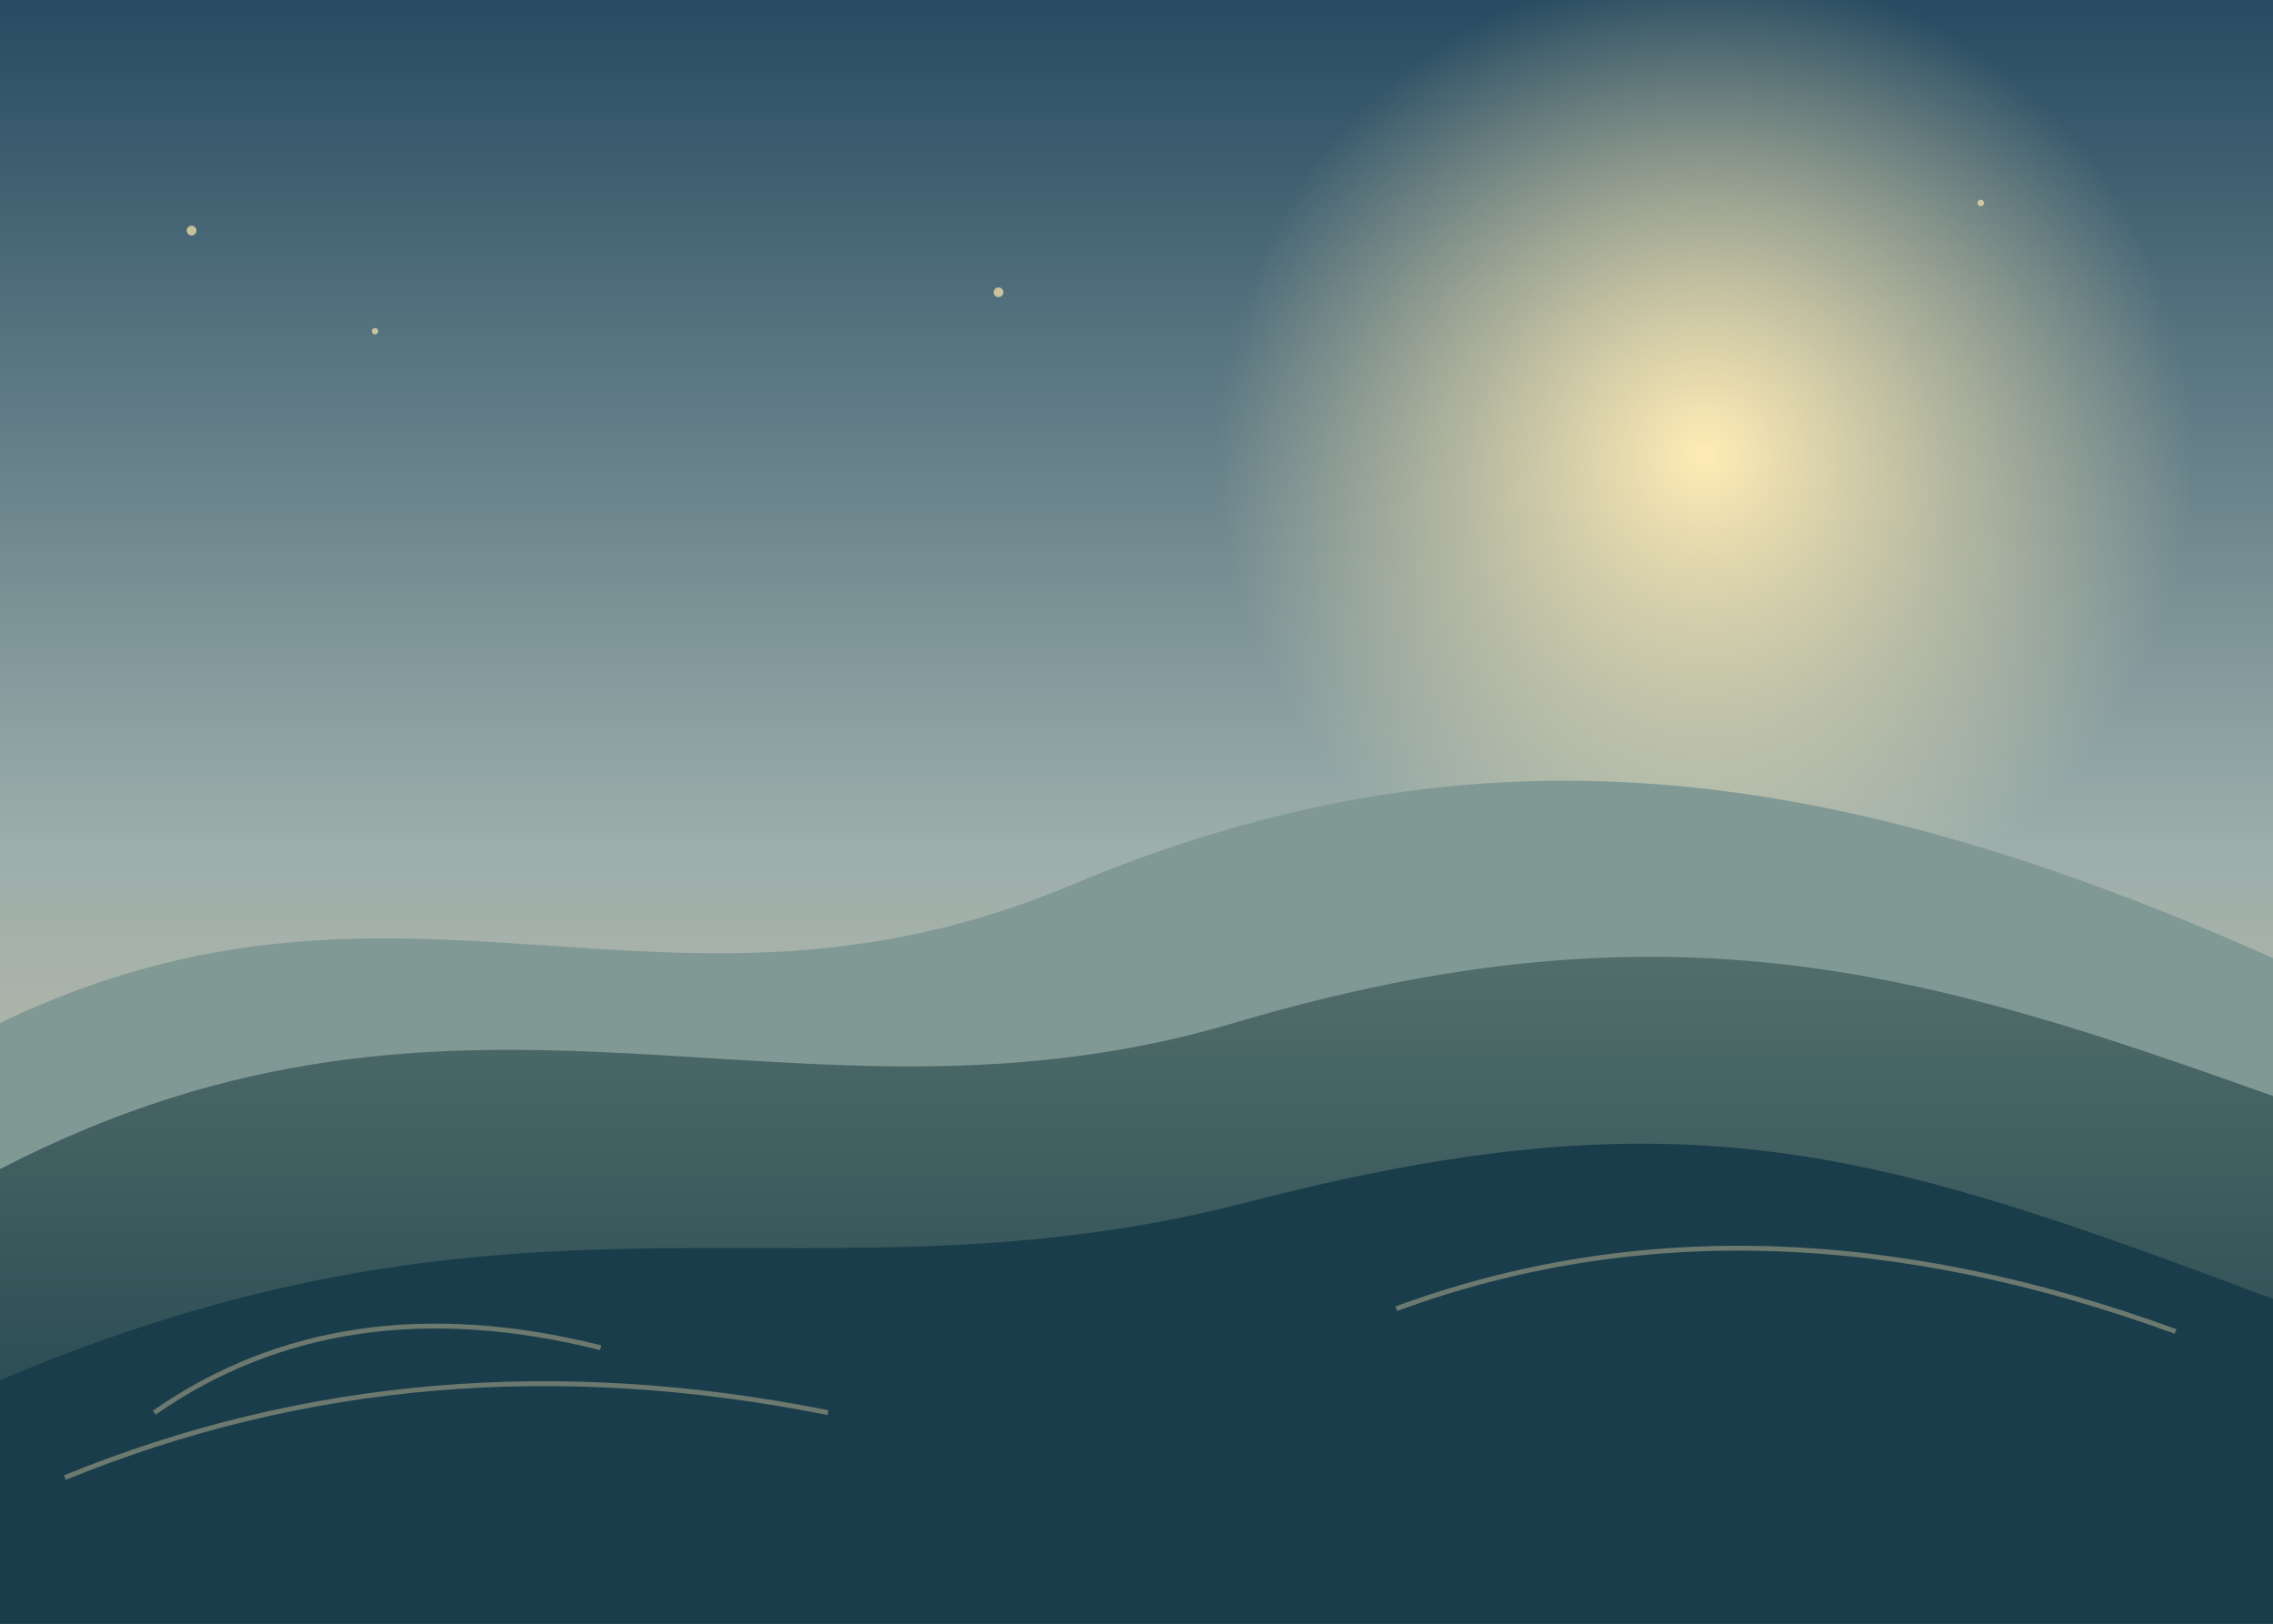
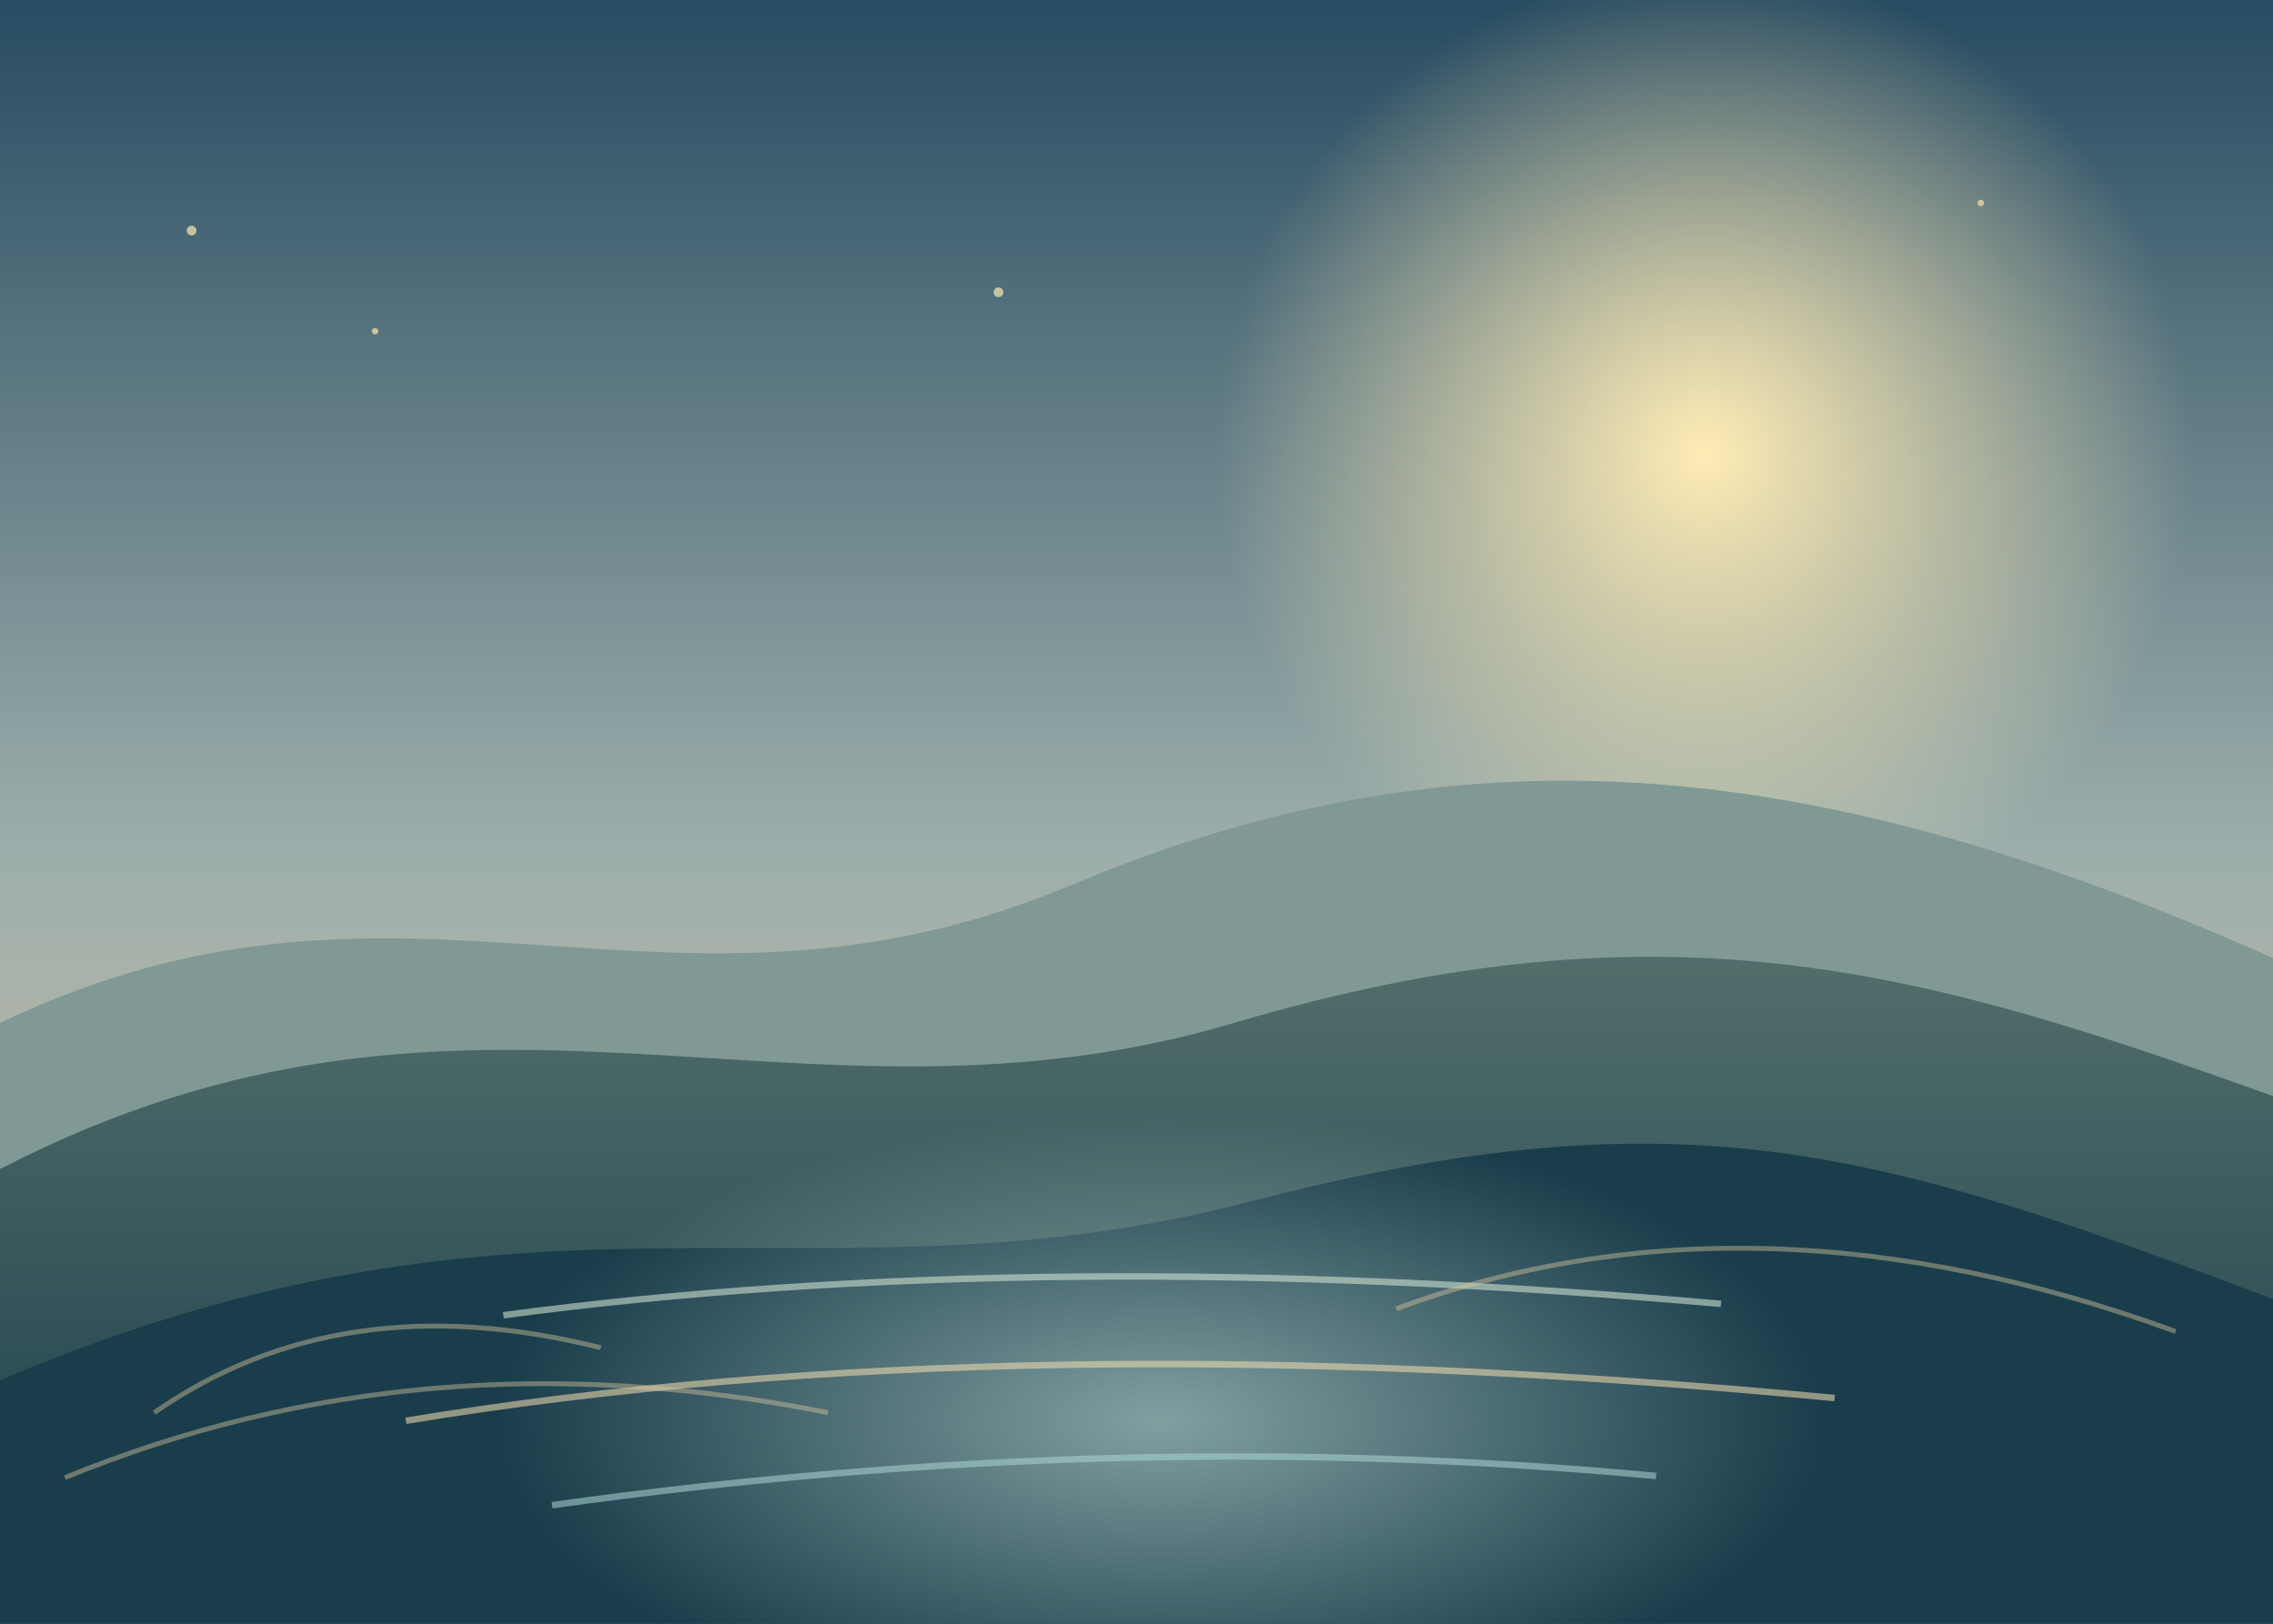
<svg xmlns="http://www.w3.org/2000/svg" width="1400" height="1000" viewBox="0 0 1400 1000" preserveAspectRatio="xMidYMid slice">
  <defs>
    <linearGradient id="sky" x2="0" y2="1">
      <stop stop-color="#284c62" />
      <stop offset=".52" stop-color="#9caeab" />
      <stop offset="1" stop-color="#e4c6a3" />
    </linearGradient>
    <radialGradient id="sun">
      <stop stop-color="#ffecb5" />
      <stop offset="1" stop-color="#ffecb5" stop-opacity="0" />
    </radialGradient>
+     <radialGradient id="water">
+       <stop stop-color="#b9d5ce" stop-opacity=".65" />
+       <stop offset="1" stop-color="#b9d5ce" stop-opacity="0" />
+     </radialGradient>
    <linearGradient id="hill" x2="0" y2="1">
      <stop stop-color="#526e6b" />
      <stop offset="1" stop-color="#183c49" />
    </linearGradient>
  </defs>
  <rect width="1400" height="1000" fill="url(#sky)" />
  <circle cx="1050" cy="280" r="300" fill="url(#sun)" />
  <path d="M0 630 C250 510 410 650 660 545 S1130 470 1400 590 V1000 H0Z" fill="#819995" />
  <path d="M0 720 C290 570 490 710 760 630 S1190 600 1400 675 V1000 H0Z" fill="url(#hill)" />
  <path d="M0 850 C330 710 500 810 770 740 S1160 710 1400 800 V1000 H0Z" fill="#1a3d4b" />
+   <ellipse cx="715" cy="875" rx="410" ry="190" fill="url(#water)" />
+   <g fill="none" stroke-width="4" opacity=".56">
+     <path d="M310 810 Q640 766 1060 803" stroke="#d6e8d6" />
+     <path d="M250 875 Q625 813 1130 861" stroke="#f3dcae" />
+     <path d="M340 927 Q690 878 1020 909" stroke="#a9d2d2" />
+   </g>
  <g fill="none" stroke="#d9c99f" stroke-opacity=".43" stroke-width="3">
    <path d="M95 870 Q210 790 370 830" />
    <path d="M860 806 Q1080 725 1340 820" />
    <path d="M40 910 Q260 820 510 870" />
  </g>
  <g fill="#e8d7a6" opacity=".8">
    <circle cx="118" cy="142" r="3" />
    <circle cx="231" cy="204" r="2" />
    <circle cx="615" cy="180" r="3" />
    <circle cx="1220" cy="125" r="2" />
  </g>
</svg>
